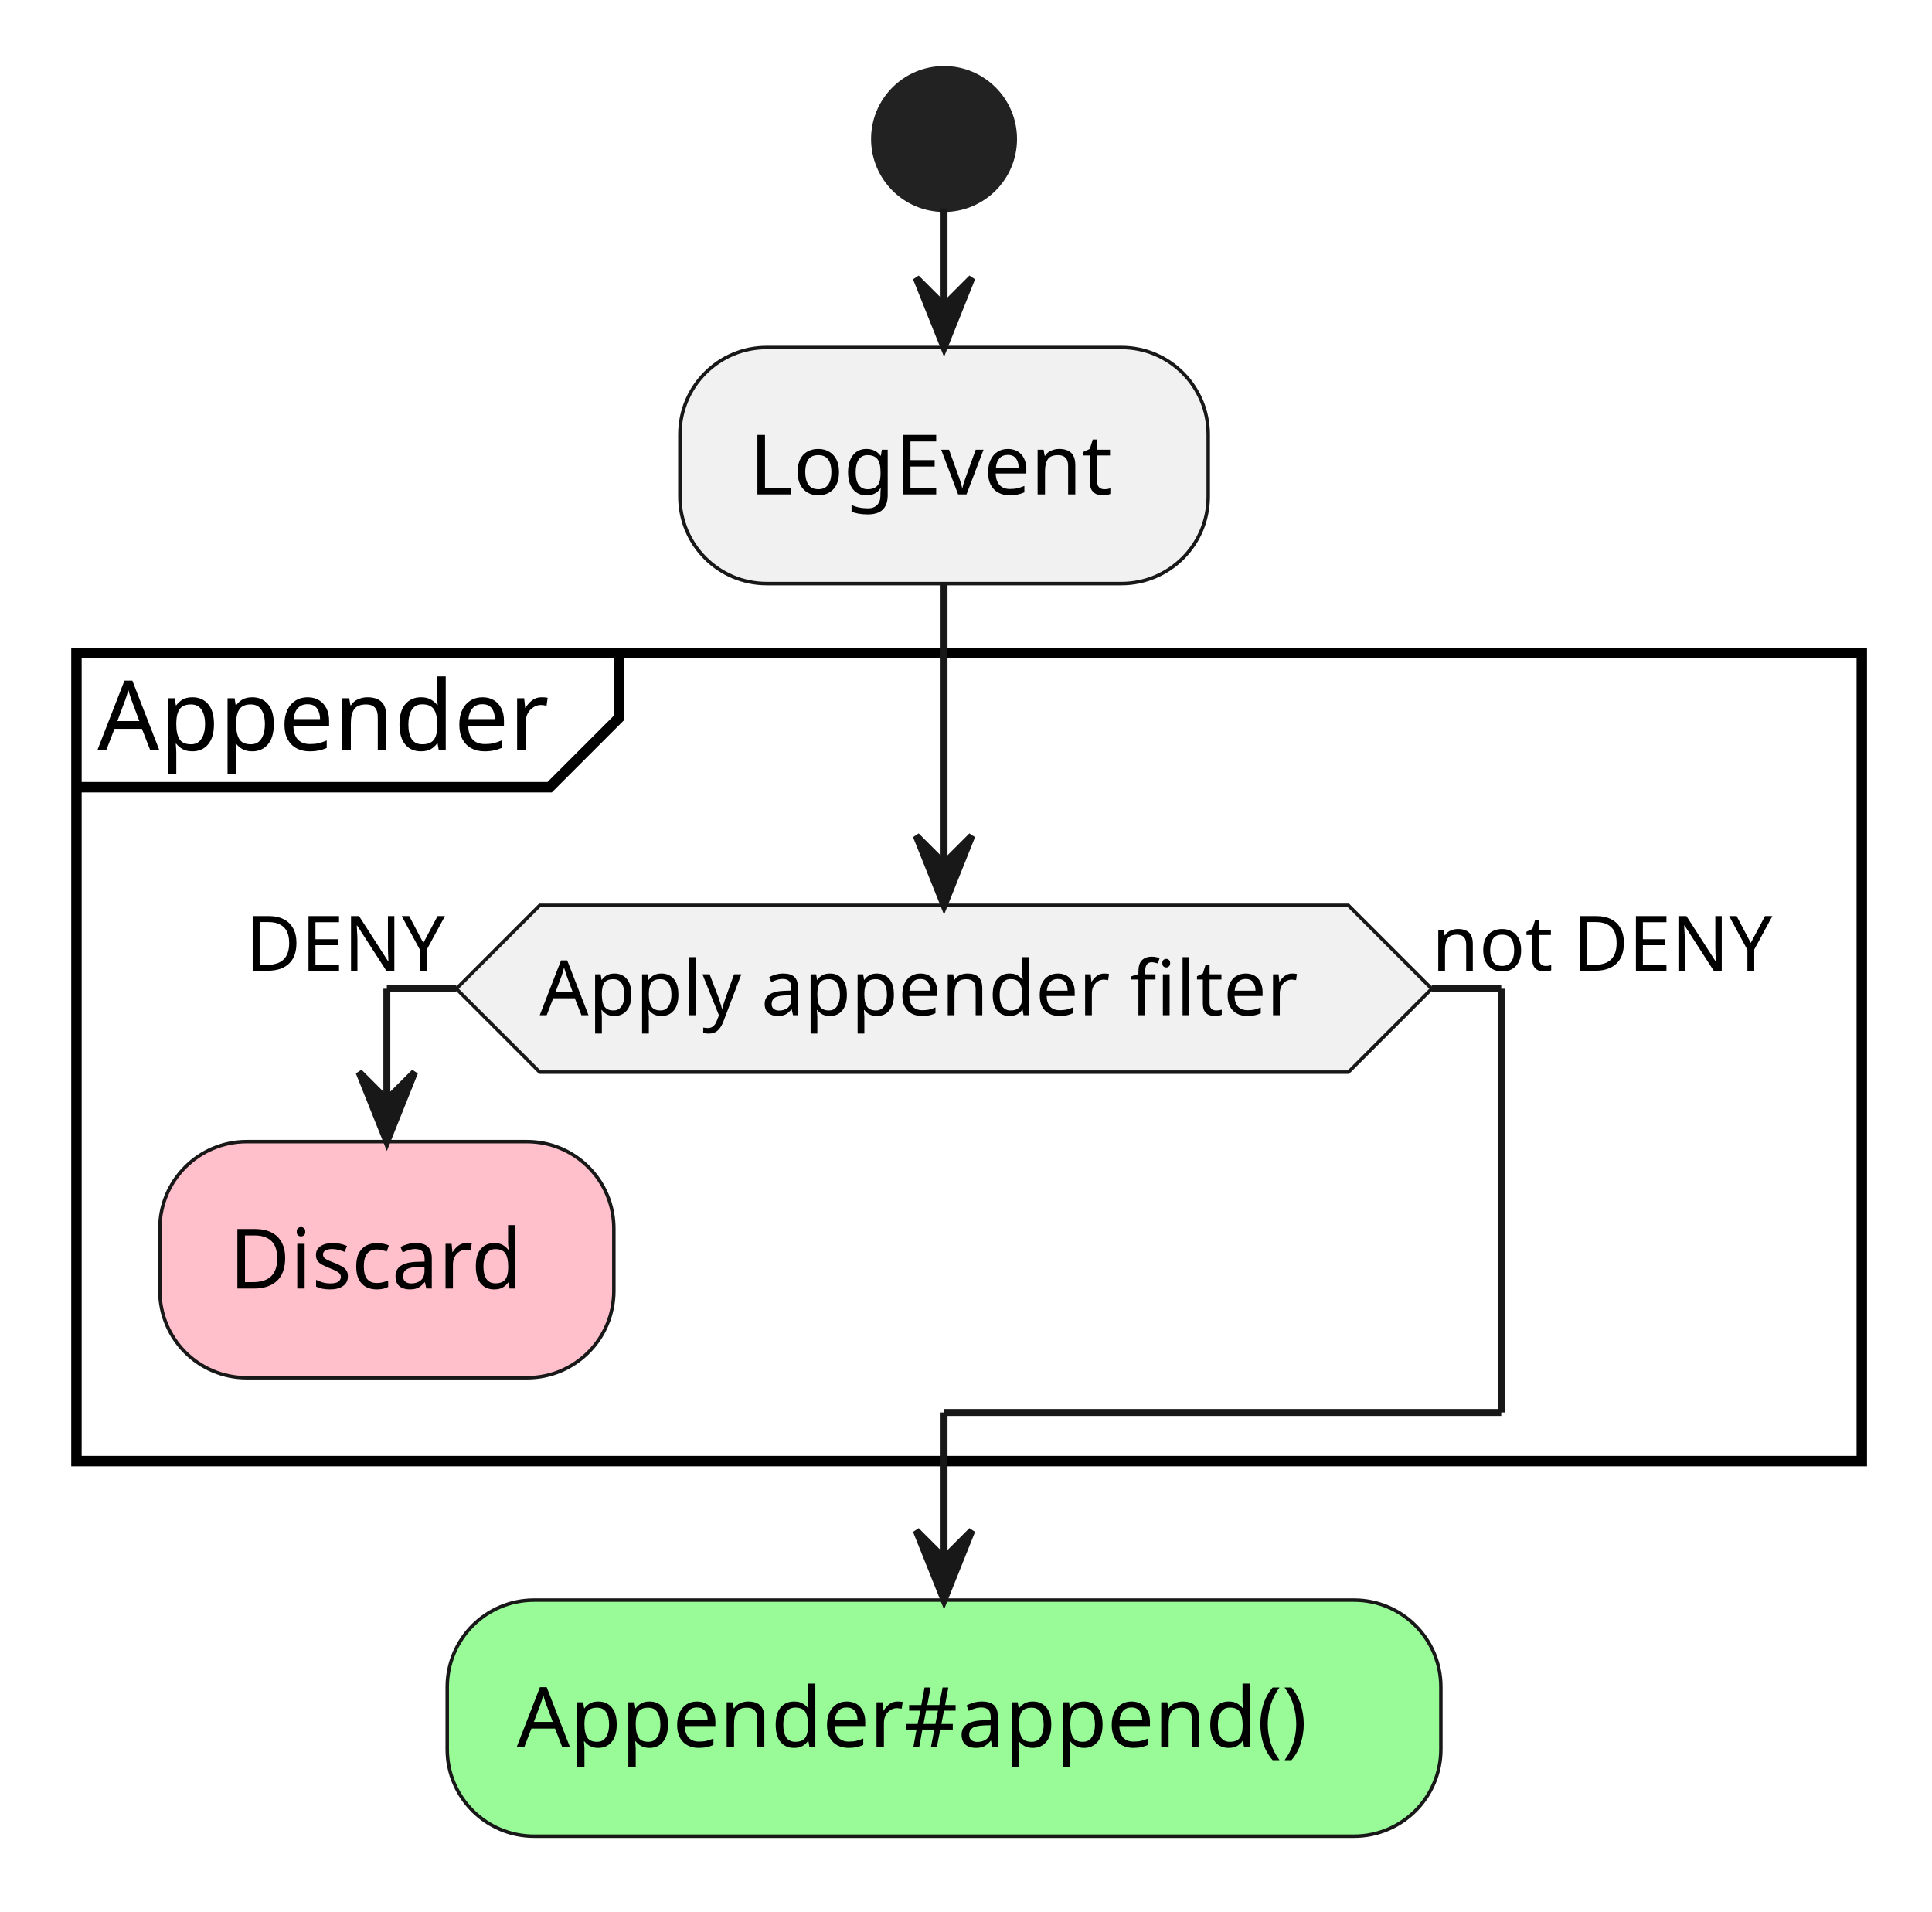
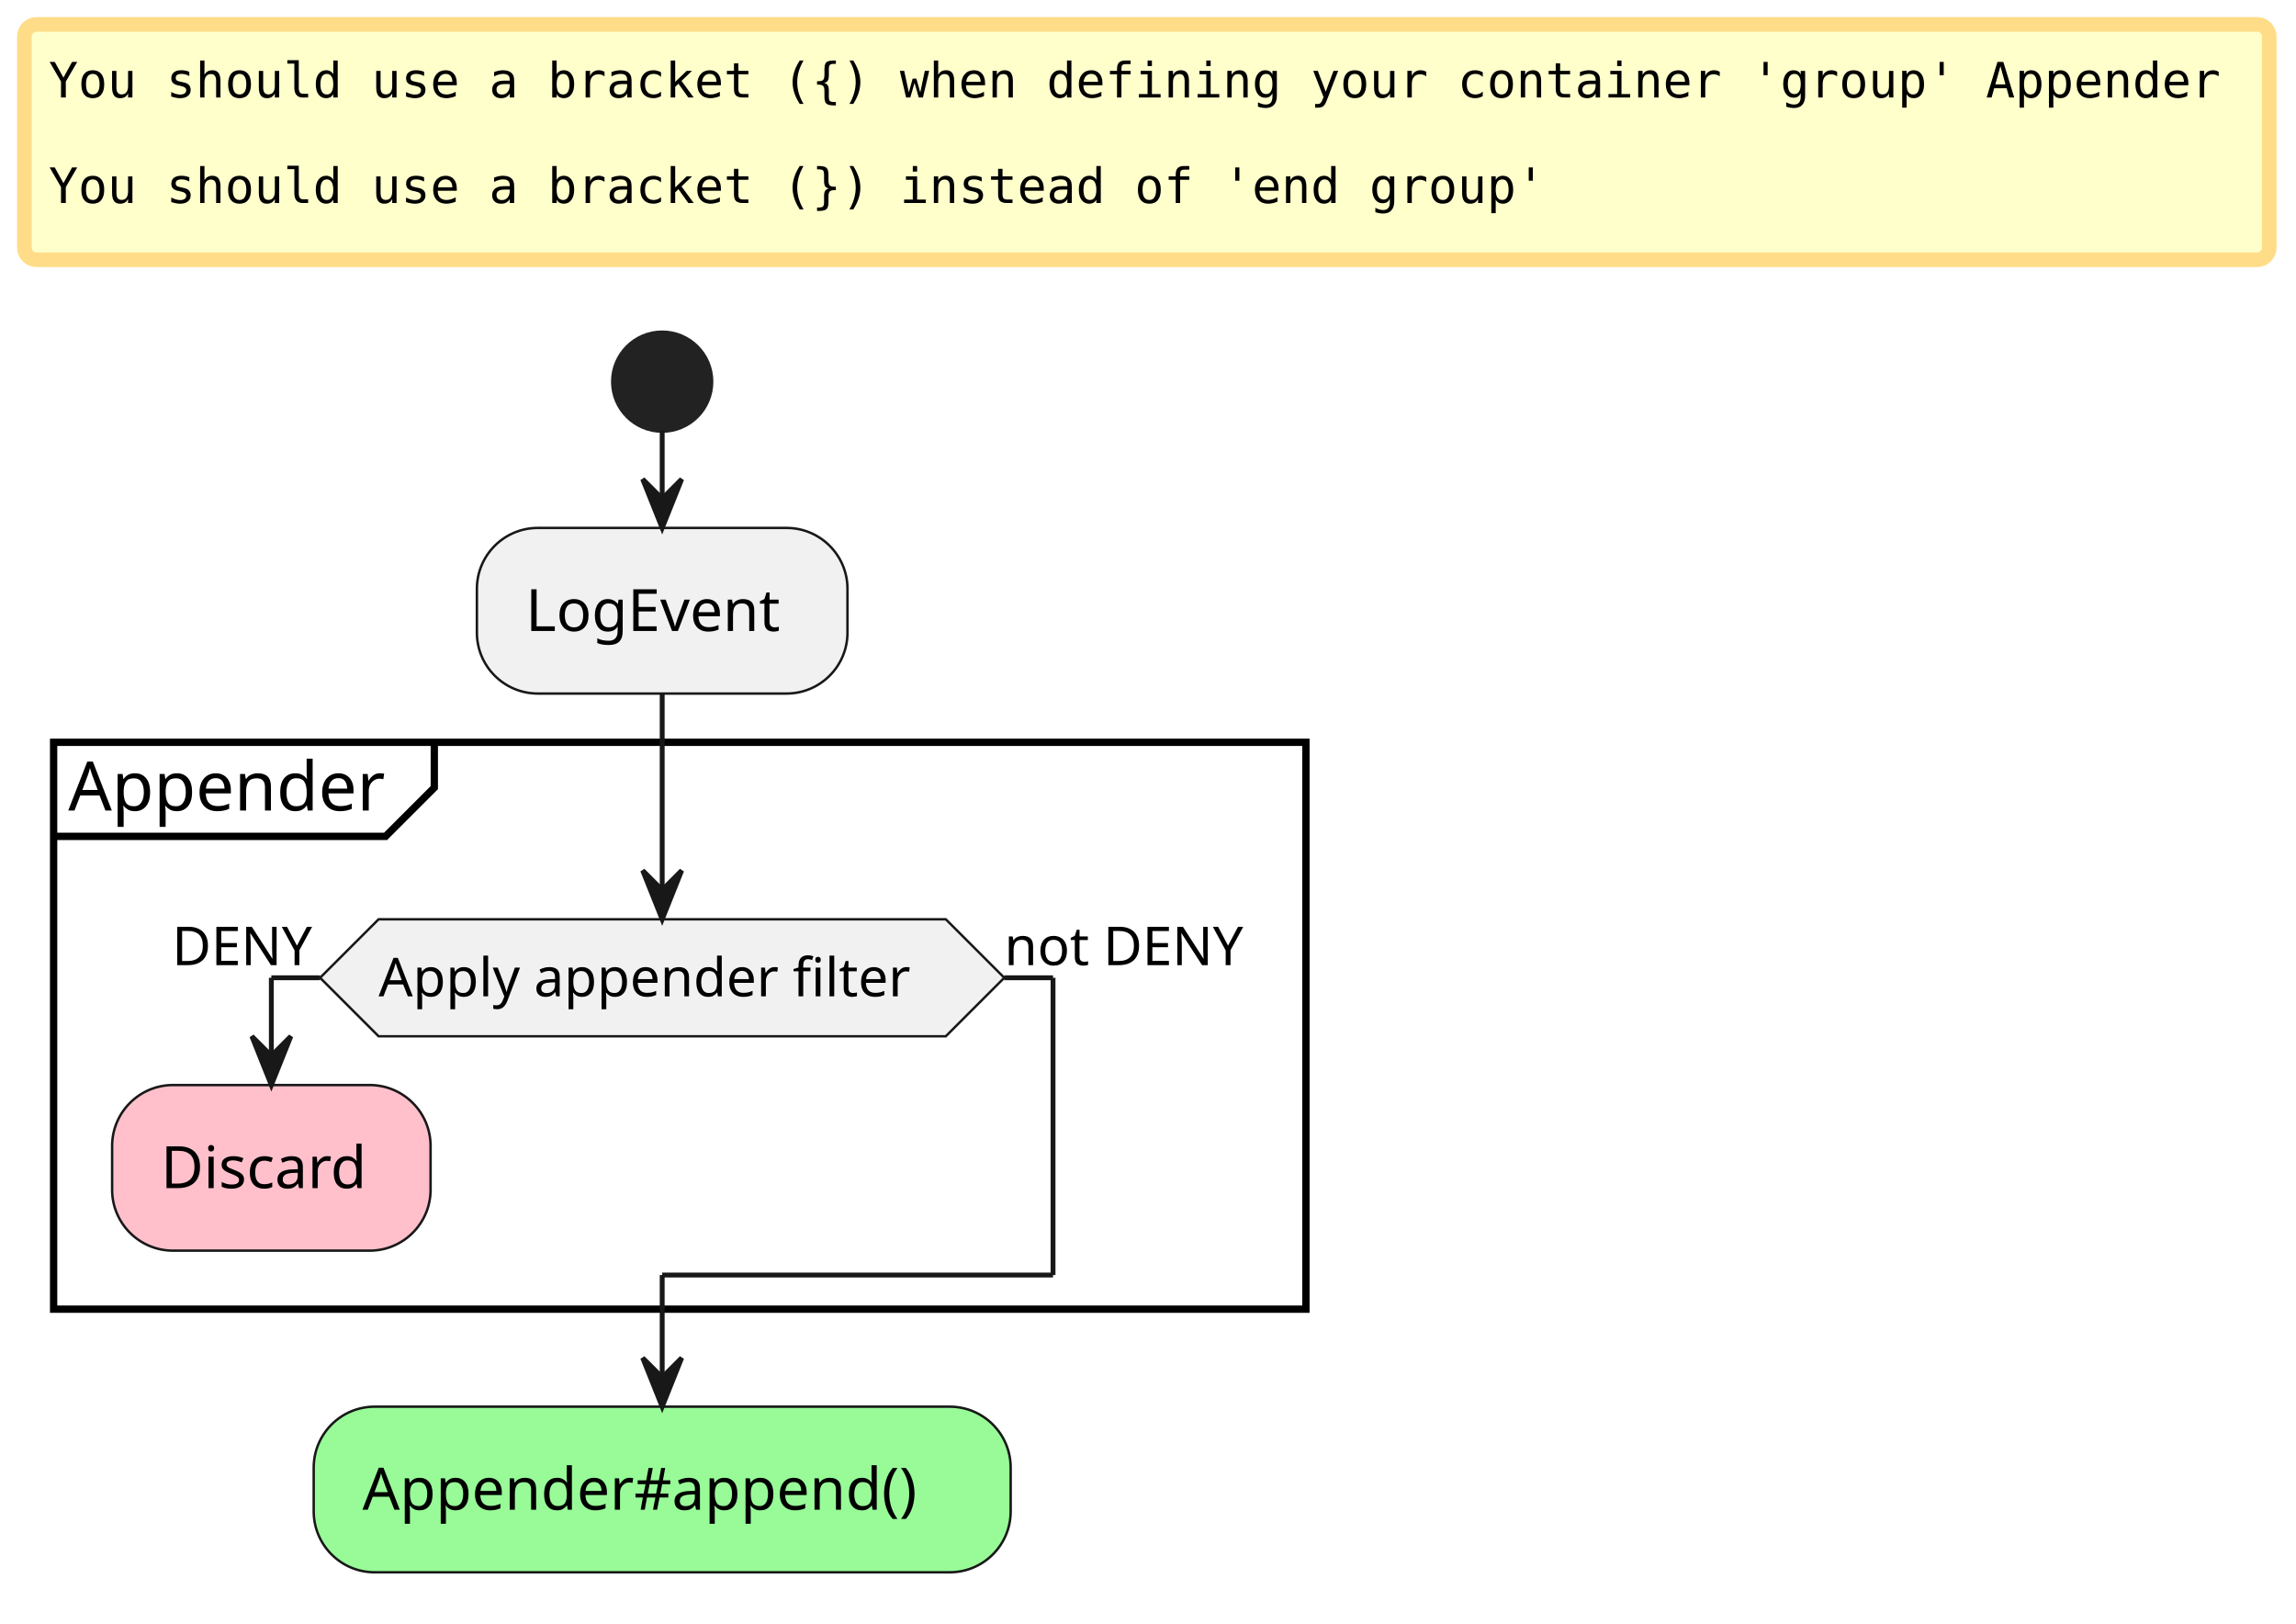
- <svg xmlns="http://www.w3.org/2000/svg" contentStyleType="text/css" data-diagram-type="ACTIVITY" height="275px" preserveAspectRatio="none" style="width:278px;height:275px;background:#FFFFFF;" version="1.1" viewBox="0 0 278 275" width="278px" zoomAndPan="magnify">
+ <svg xmlns="http://www.w3.org/2000/svg" contentStyleType="text/css" data-diagram-type="ACTIVITY" height="333px" preserveAspectRatio="none" style="width:471px;height:333px;background:#FFFFFF;" version="1.1" viewBox="0 0 471 333" width="471px" zoomAndPan="magnify">
  <defs />
  <g>
-     <ellipse cx="135.841" cy="20" fill="#222222" rx="10" ry="10" style="stroke:#222222;stroke-width:1;" />
-     <rect fill="#F1F1F1" height="33.969" rx="12.5" ry="12.5" style="stroke:#181818;stroke-width:0.5;" width="76.022" x="97.83" y="50" />
-     <text fill="#000000" font-family="sans-serif" font-size="12" lengthAdjust="spacing" textLength="56.022" x="107.83" y="71.139">LogEvent</text>
-     <rect fill="none" height="116.266" style="stroke:#000000;stroke-width:1.5;" width="256.897" x="11" y="93.969" />
-     <path d="M89.093,93.969 L89.093,103.266 L79.093,113.266 L11,113.266" fill="none" style="stroke:#000000;stroke-width:1.5;" />
-     <text fill="#000000" font-family="sans-serif" font-size="14" lengthAdjust="spacing" textLength="68.093" x="14" y="107.964">Appender</text>
-     <polygon fill="#F1F1F1" points="77.664,130.266,194.018,130.266,206.018,142.266,194.018,154.266,77.664,154.266,65.664,142.266,77.664,130.266" style="stroke:#181818;stroke-width:0.5;" />
-     <text fill="#000000" font-family="sans-serif" font-size="11" lengthAdjust="spacing" textLength="116.354" x="77.664" y="146.074">Apply appender filter</text>
-     <text fill="#000000" font-family="sans-serif" font-size="11" lengthAdjust="spacing" textLength="30.368" x="35.296" y="139.671">DENY</text>
-     <text fill="#000000" font-family="sans-serif" font-size="11" lengthAdjust="spacing" textLength="51.879" x="206.018" y="139.671">not DENY</text>
-     <rect fill="#FFC0CB" height="33.969" rx="12.5" ry="12.5" style="stroke:#181818;stroke-width:0.5;" width="65.328" x="23" y="164.266" />
-     <text fill="#000000" font-family="sans-serif" font-size="12" lengthAdjust="spacing" textLength="45.328" x="33" y="185.404">Discard</text>
-     <rect fill="#98FB98" height="33.969" rx="12.5" ry="12.5" style="stroke:#181818;stroke-width:0.5;" width="142.977" x="64.353" y="230.234" />
-     <text fill="#000000" font-family="sans-serif" font-size="12" lengthAdjust="spacing" textLength="122.977" x="74.353" y="251.373">Appender#append()</text>
-     <line style="stroke:#181818;stroke-width:1;" x1="135.841" x2="135.841" y1="30" y2="50" />
-     <polygon fill="#181818" points="131.841,40,135.841,50,139.841,40,135.841,44" style="stroke:#181818;stroke-width:1;" />
-     <line style="stroke:#181818;stroke-width:1;" x1="65.664" x2="55.664" y1="142.266" y2="142.266" />
-     <line style="stroke:#181818;stroke-width:1;" x1="55.664" x2="55.664" y1="142.266" y2="164.266" />
-     <polygon fill="#181818" points="51.664,154.266,55.664,164.266,59.664,154.266,55.664,158.266" style="stroke:#181818;stroke-width:1;" />
-     <line style="stroke:#181818;stroke-width:1;" x1="206.018" x2="216.018" y1="142.266" y2="142.266" />
-     <line style="stroke:#181818;stroke-width:1;" x1="216.018" x2="216.018" y1="142.266" y2="203.234" />
-     <line style="stroke:#181818;stroke-width:1;" x1="216.018" x2="135.841" y1="203.234" y2="203.234" />
-     <line style="stroke:#181818;stroke-width:1;" x1="135.841" x2="135.841" y1="203.234" y2="230.234" />
-     <polygon fill="#181818" points="131.841,220.234,135.841,230.234,139.841,220.234,135.841,224.234" style="stroke:#181818;stroke-width:1;" />
-     <line style="stroke:#181818;stroke-width:1;" x1="135.841" x2="135.841" y1="83.969" y2="130.266" />
-     <polygon fill="#181818" points="131.841,120.266,135.841,130.266,139.841,120.266,135.841,124.266" style="stroke:#181818;stroke-width:1;" />
+     <rect fill="#FFFFCC" height="48.281" rx="2.5" ry="2.5" style="stroke:#FFDD88;stroke-width:3;" width="460.518" x="5" y="5" />
+     <text fill="#000000" font-family="monospace" font-size="10" lengthAdjust="spacing" textLength="445.518" x="10" y="20">You should use a bracket ({) when defining your container 'group' Appender</text>
+     <text fill="#000000" font-family="monospace" font-size="10" lengthAdjust="spacing" textLength="307.046" x="10" y="41.641">You should use a bracket (}) instead of 'end group'</text>
+     <ellipse cx="135.841" cy="78.281" fill="#222222" rx="10" ry="10" style="stroke:#222222;stroke-width:1;" />
+     <rect fill="#F1F1F1" height="33.969" rx="12.5" ry="12.5" style="stroke:#181818;stroke-width:0.5;" width="76.022" x="97.83" y="108.281" />
+     <text fill="#000000" font-family="sans-serif" font-size="12" lengthAdjust="spacing" textLength="56.022" x="107.83" y="129.42">LogEvent</text>
+     <rect fill="none" height="116.266" style="stroke:#000000;stroke-width:1.5;" width="256.897" x="11" y="152.25" />
+     <path d="M89.093,152.25 L89.093,161.547 L79.093,171.547 L11,171.547" fill="none" style="stroke:#000000;stroke-width:1.5;" />
+     <text fill="#000000" font-family="sans-serif" font-size="14" lengthAdjust="spacing" textLength="68.093" x="14" y="166.245">Appender</text>
+     <polygon fill="#F1F1F1" points="77.664,188.547,194.018,188.547,206.018,200.547,194.018,212.547,77.664,212.547,65.664,200.547,77.664,188.547" style="stroke:#181818;stroke-width:0.5;" />
+     <text fill="#000000" font-family="sans-serif" font-size="11" lengthAdjust="spacing" textLength="116.354" x="77.664" y="204.355">Apply appender filter</text>
+     <text fill="#000000" font-family="sans-serif" font-size="11" lengthAdjust="spacing" textLength="30.368" x="35.296" y="197.953">DENY</text>
+     <text fill="#000000" font-family="sans-serif" font-size="11" lengthAdjust="spacing" textLength="51.879" x="206.018" y="197.953">not DENY</text>
+     <rect fill="#FFC0CB" height="33.969" rx="12.5" ry="12.5" style="stroke:#181818;stroke-width:0.5;" width="65.328" x="23" y="222.547" />
+     <text fill="#000000" font-family="sans-serif" font-size="12" lengthAdjust="spacing" textLength="45.328" x="33" y="243.685">Discard</text>
+     <rect fill="#98FB98" height="33.969" rx="12.5" ry="12.5" style="stroke:#181818;stroke-width:0.5;" width="142.977" x="64.353" y="288.516" />
+     <text fill="#000000" font-family="sans-serif" font-size="12" lengthAdjust="spacing" textLength="122.977" x="74.353" y="309.654">Appender#append()</text>
+     <line style="stroke:#181818;stroke-width:1;" x1="135.841" x2="135.841" y1="88.281" y2="108.281" />
+     <polygon fill="#181818" points="131.841,98.281,135.841,108.281,139.841,98.281,135.841,102.281" style="stroke:#181818;stroke-width:1;" />
+     <line style="stroke:#181818;stroke-width:1;" x1="65.664" x2="55.664" y1="200.547" y2="200.547" />
+     <line style="stroke:#181818;stroke-width:1;" x1="55.664" x2="55.664" y1="200.547" y2="222.547" />
+     <polygon fill="#181818" points="51.664,212.547,55.664,222.547,59.664,212.547,55.664,216.547" style="stroke:#181818;stroke-width:1;" />
+     <line style="stroke:#181818;stroke-width:1;" x1="206.018" x2="216.018" y1="200.547" y2="200.547" />
+     <line style="stroke:#181818;stroke-width:1;" x1="216.018" x2="216.018" y1="200.547" y2="261.516" />
+     <line style="stroke:#181818;stroke-width:1;" x1="216.018" x2="135.841" y1="261.516" y2="261.516" />
+     <line style="stroke:#181818;stroke-width:1;" x1="135.841" x2="135.841" y1="261.516" y2="288.516" />
+     <polygon fill="#181818" points="131.841,278.516,135.841,288.516,139.841,278.516,135.841,282.516" style="stroke:#181818;stroke-width:1;" />
+     <line style="stroke:#181818;stroke-width:1;" x1="135.841" x2="135.841" y1="142.25" y2="188.547" />
+     <polygon fill="#181818" points="131.841,178.547,135.841,188.547,139.841,178.547,135.841,182.547" style="stroke:#181818;stroke-width:1;" />
  </g>
</svg>
